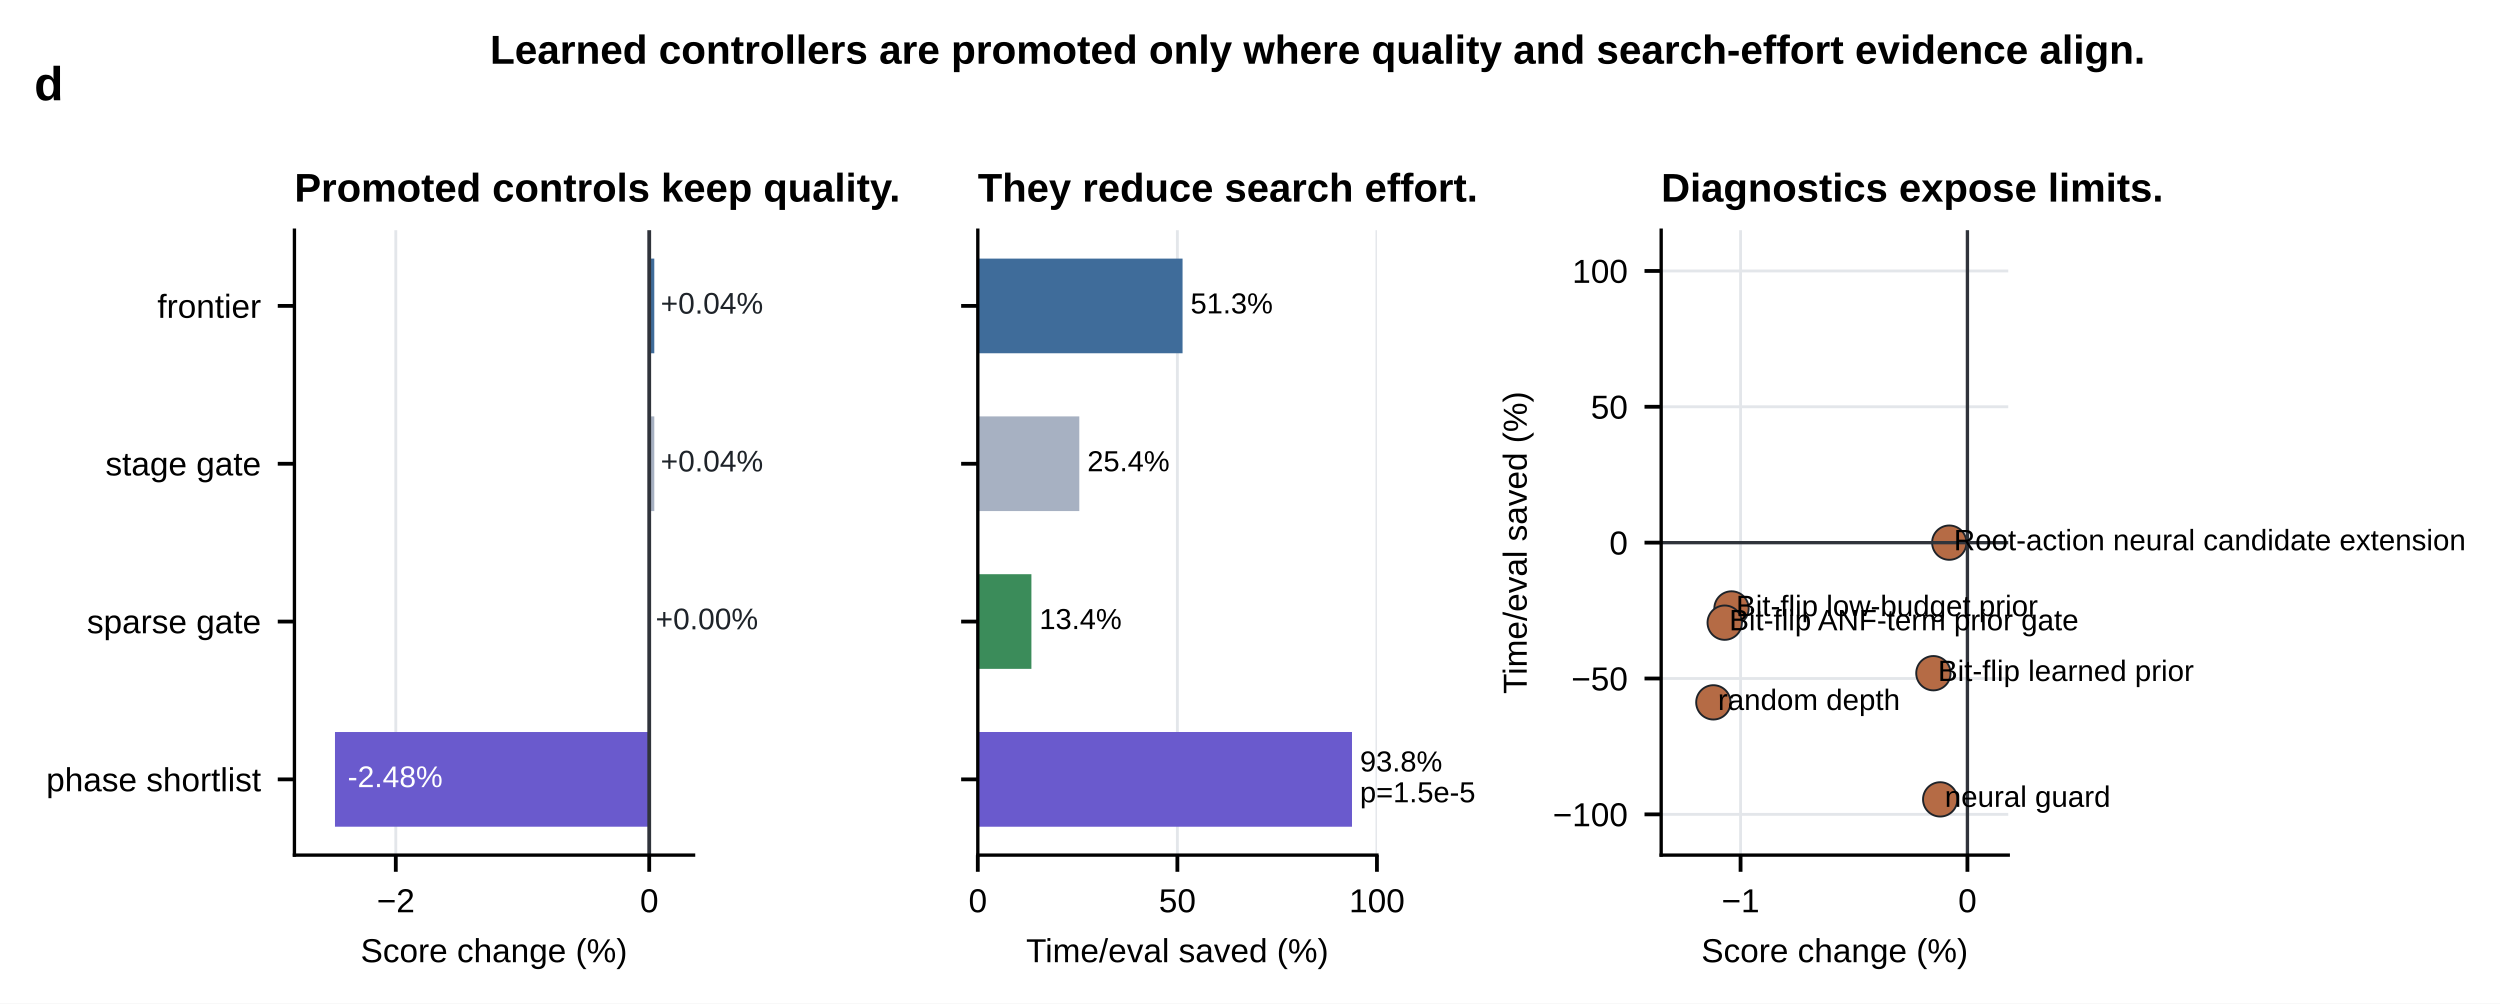
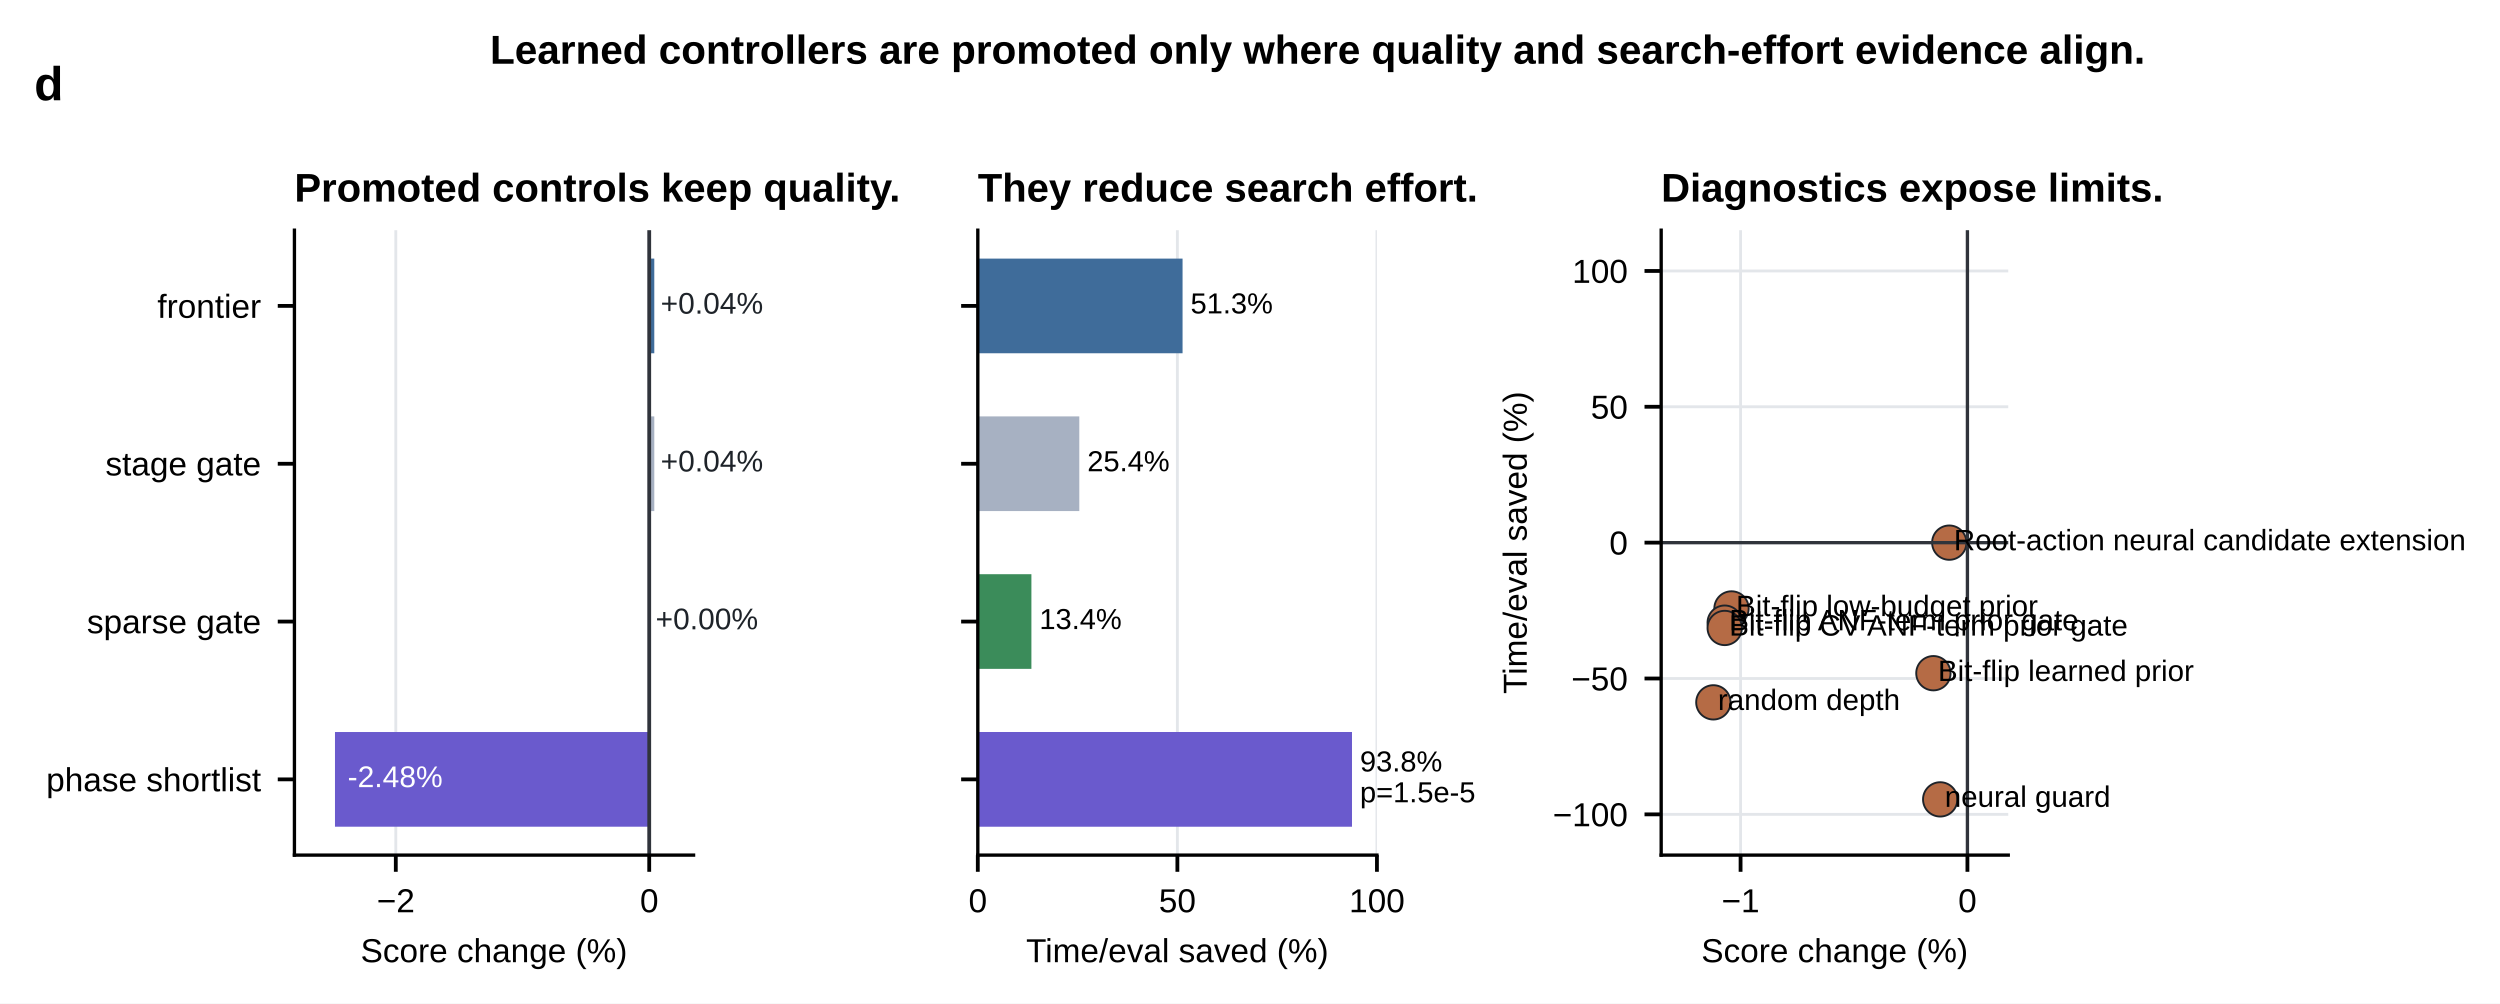
<svg xmlns="http://www.w3.org/2000/svg" xmlns:xlink="http://www.w3.org/1999/xlink" width="525.135pt" height="210.791pt" viewBox="0 0 525.135 210.791" version="1.1">
  <defs>
    <style type="text/css">*{stroke-linejoin: round; stroke-linecap: butt}</style>
  </defs>
  <g id="figure_1">
    <g id="patch_1">
      <path d="M 0 210.791 L 525.135 210.791 L 525.135 0 L 0 0 z " style="fill: #ffffff" />
    </g>
    <g id="axes_1">
      <g id="patch_2">
        <path d="M 61.846 179.62 L 145.687 179.62 L 145.687 48.351 L 61.846 48.351 z " style="fill: #ffffff" />
      </g>
      <g id="matplotlib.axis_1">
        <g id="xtick_1">
          <g id="line2d_1">
            <path d="M 83.139 179.62 L 83.139 48.351 " clip-path="url(#p2402017411)" style="fill: none; stroke: #e3e6ea; stroke-width: 0.6; stroke-linecap: square" />
          </g>
          <g id="line2d_2">
            <defs>
              <path id="m3d2e76e041" d="M 0 0 L 0 3.5 " style="stroke: #000000; stroke-width: 0.8" />
            </defs>
            <g>
              <use xlink:href="#m3d2e76e041" x="83.139" y="179.62" style="stroke: #000000; stroke-width: 0.8" />
            </g>
          </g>
          <g id="text_1">
            <text style="font-size: 7px; font-family: 'Arial', 'Helvetica', 'DejaVu Sans', sans-serif; text-anchor: middle" x="83.139" y="191.63" transform="rotate(-0 83.13886 191.6305)">−2</text>
          </g>
        </g>
        <g id="xtick_2">
          <g id="line2d_3">
            <path d="M 136.371 179.62 L 136.371 48.351 " clip-path="url(#p2402017411)" style="fill: none; stroke: #e3e6ea; stroke-width: 0.6; stroke-linecap: square" />
          </g>
          <g id="line2d_4">
            <g>
              <use xlink:href="#m3d2e76e041" x="136.371" y="179.62" style="stroke: #000000; stroke-width: 0.8" />
            </g>
          </g>
          <g id="text_2">
            <text style="font-size: 7px; font-family: 'Arial', 'Helvetica', 'DejaVu Sans', sans-serif; text-anchor: middle" x="136.371" y="191.63" transform="rotate(-0 136.371 191.6305)">0</text>
          </g>
        </g>
        <g id="text_3">
          <text style="font-size: 7px; font-family: 'Arial', 'Helvetica', 'DejaVu Sans', sans-serif; text-anchor: middle" x="103.766" y="202.118" transform="rotate(-0 103.7663 202.1175)">Score change (%)</text>
        </g>
      </g>
      <g id="matplotlib.axis_2">
        <g id="ytick_1">
          <g id="line2d_5">
            <defs>
              <path id="m17654f77af" d="M 0 0 L -3.5 0 " style="stroke: #000000; stroke-width: 0.8" />
            </defs>
            <g>
              <use xlink:href="#m17654f77af" x="61.846" y="64.262" style="stroke: #000000; stroke-width: 0.8" />
            </g>
          </g>
          <g id="text_4">
            <text style="font-size: 7px; font-family: 'Arial', 'Helvetica', 'DejaVu Sans', sans-serif; text-anchor: end" x="54.846" y="66.767" transform="rotate(-0 54.846 66.7673)">frontier</text>
          </g>
        </g>
        <g id="ytick_2">
          <g id="line2d_6">
            <g>
              <use xlink:href="#m17654f77af" x="61.846" y="97.411" style="stroke: #000000; stroke-width: 0.8" />
            </g>
          </g>
          <g id="text_5">
            <text style="font-size: 7px; font-family: 'Arial', 'Helvetica', 'DejaVu Sans', sans-serif; text-anchor: end" x="54.846" y="99.875" transform="rotate(-0 54.846 99.87511)">stage gate</text>
          </g>
        </g>
        <g id="ytick_3">
          <g id="line2d_7">
            <g>
              <use xlink:href="#m17654f77af" x="61.846" y="130.56" style="stroke: #000000; stroke-width: 0.8" />
            </g>
          </g>
          <g id="text_6">
            <text style="font-size: 7px; font-family: 'Arial', 'Helvetica', 'DejaVu Sans', sans-serif; text-anchor: end" x="54.846" y="133.024" transform="rotate(-0 54.846 133.0239)">sparse gate</text>
          </g>
        </g>
        <g id="ytick_4">
          <g id="line2d_8">
            <g>
              <use xlink:href="#m17654f77af" x="61.846" y="163.709" style="stroke: #000000; stroke-width: 0.8" />
            </g>
          </g>
          <g id="text_7">
            <text style="font-size: 7px; font-family: 'Arial', 'Helvetica', 'DejaVu Sans', sans-serif; text-anchor: end" x="54.846" y="166.214" transform="rotate(-0 54.846 166.2138)">phase shortlist</text>
          </g>
        </g>
      </g>
      <g id="patch_3">
        <path d="M 136.371 54.317 L 137.436 54.317 L 137.436 74.207 L 136.371 74.207 z " clip-path="url(#p2402017411)" style="fill: #3f6c9a" />
      </g>
      <g id="patch_4">
        <path d="M 136.371 87.466 L 137.436 87.466 L 137.436 107.356 L 136.371 107.356 z " clip-path="url(#p2402017411)" style="fill: #a7b1c2" />
      </g>
      <g id="patch_5">
        <path d="M 136.371 120.615 L 136.371 120.615 L 136.371 140.504 L 136.371 140.504 z " clip-path="url(#p2402017411)" style="fill: #3b8c5a" />
      </g>
      <g id="patch_6">
        <path d="M 136.371 153.764 L 70.363 153.764 L 70.363 173.653 L 136.371 173.653 z " clip-path="url(#p2402017411)" style="fill: #6a5acd" />
      </g>
      <g id="line2d_9">
        <path d="M 136.371 179.62 L 136.371 48.351 " clip-path="url(#p2402017411)" style="fill: none; stroke: #30343b; stroke-width: 0.8; stroke-linecap: square" />
      </g>
      <g id="patch_7">
        <path d="M 61.846 179.62 L 61.846 48.351 " style="fill: none; stroke: #000000; stroke-width: 0.7; stroke-linejoin: miter; stroke-linecap: square" />
      </g>
      <g id="patch_8">
        <path d="M 61.846 179.62 L 145.687 179.62 " style="fill: none; stroke: #000000; stroke-width: 0.7; stroke-linejoin: miter; stroke-linecap: square" />
      </g>
      <g id="text_8">
        <text style="font-size: 6.3px; font-family: 'Arial', 'Helvetica', 'DejaVu Sans', sans-serif; text-anchor: start; fill: #1e2329" x="138.766" y="65.891" transform="rotate(-0 138.7664 65.89071)">+0.04%</text>
      </g>
      <g id="text_9">
        <text style="font-size: 6.3px; font-family: 'Arial', 'Helvetica', 'DejaVu Sans', sans-serif; text-anchor: start; fill: #1e2329" x="138.766" y="99.04" transform="rotate(-0 138.7664 99.03955)">+0.04%</text>
      </g>
      <g id="text_10">
        <text style="font-size: 6.3px; font-family: 'Arial', 'Helvetica', 'DejaVu Sans', sans-serif; text-anchor: start; fill: #1e2329" x="137.702" y="132.188" transform="rotate(-0 137.7018 132.1884)">+0.00%</text>
      </g>
      <g id="text_11">
        <text style="font-size: 6.3px; font-family: 'Arial', 'Helvetica', 'DejaVu Sans', sans-serif; text-anchor: start; fill: #ffffff" x="73.025" y="165.337" transform="rotate(-0 73.02475 165.3372)">-2.48%</text>
      </g>
      <g id="text_12">
        <text style="font-weight: 700; font-size: 8.4px; font-family: 'Arial', 'Helvetica', 'DejaVu Sans', sans-serif; text-anchor: start" x="61.846" y="42.351" transform="rotate(-0 61.846 42.35063)">Promoted controls keep quality.</text>
      </g>
    </g>
    <g id="axes_2">
      <g id="patch_9">
        <path d="M 205.391 179.62 L 289.232 179.62 L 289.232 48.351 L 205.391 48.351 z " style="fill: #ffffff" />
      </g>
      <g id="matplotlib.axis_3">
        <g id="xtick_3">
          <g id="line2d_10">
            <path d="M 205.391 179.62 L 205.391 48.351 " clip-path="url(#p4d7466fa4d)" style="fill: none; stroke: #e3e6ea; stroke-width: 0.6; stroke-linecap: square" />
          </g>
          <g id="line2d_11">
            <g>
              <use xlink:href="#m3d2e76e041" x="205.391" y="179.62" style="stroke: #000000; stroke-width: 0.8" />
            </g>
          </g>
          <g id="text_13">
            <text style="font-size: 7px; font-family: 'Arial', 'Helvetica', 'DejaVu Sans', sans-serif; text-anchor: middle" x="205.391" y="191.63" transform="rotate(-0 205.3913 191.6305)">0</text>
          </g>
        </g>
        <g id="xtick_4">
          <g id="line2d_12">
            <path d="M 247.312 179.62 L 247.312 48.351 " clip-path="url(#p4d7466fa4d)" style="fill: none; stroke: #e3e6ea; stroke-width: 0.6; stroke-linecap: square" />
          </g>
          <g id="line2d_13">
            <g>
              <use xlink:href="#m3d2e76e041" x="247.312" y="179.62" style="stroke: #000000; stroke-width: 0.8" />
            </g>
          </g>
          <g id="text_14">
            <text style="font-size: 7px; font-family: 'Arial', 'Helvetica', 'DejaVu Sans', sans-serif; text-anchor: middle" x="247.312" y="191.63" transform="rotate(-0 247.3117 191.6305)">50</text>
          </g>
        </g>
        <g id="xtick_5">
          <g id="line2d_14">
            <path d="M 289.232 179.62 L 289.232 48.351 " clip-path="url(#p4d7466fa4d)" style="fill: none; stroke: #e3e6ea; stroke-width: 0.6; stroke-linecap: square" />
          </g>
          <g id="line2d_15">
            <g>
              <use xlink:href="#m3d2e76e041" x="289.232" y="179.62" style="stroke: #000000; stroke-width: 0.8" />
            </g>
          </g>
          <g id="text_15">
            <text style="font-size: 7px; font-family: 'Arial', 'Helvetica', 'DejaVu Sans', sans-serif; text-anchor: middle" x="289.232" y="191.63" transform="rotate(-0 289.232 191.6305)">100</text>
          </g>
        </g>
        <g id="text_16">
          <text style="font-size: 7px; font-family: 'Arial', 'Helvetica', 'DejaVu Sans', sans-serif; text-anchor: middle" x="247.312" y="202.118" transform="rotate(-0 247.3117 202.1175)">Time/eval saved (%)</text>
        </g>
      </g>
      <g id="matplotlib.axis_4">
        <g id="ytick_5">
          <g id="line2d_16">
            <g>
              <use xlink:href="#m17654f77af" x="205.391" y="64.262" style="stroke: #000000; stroke-width: 0.8" />
            </g>
          </g>
        </g>
        <g id="ytick_6">
          <g id="line2d_17">
            <g>
              <use xlink:href="#m17654f77af" x="205.391" y="97.411" style="stroke: #000000; stroke-width: 0.8" />
            </g>
          </g>
        </g>
        <g id="ytick_7">
          <g id="line2d_18">
            <g>
              <use xlink:href="#m17654f77af" x="205.391" y="130.56" style="stroke: #000000; stroke-width: 0.8" />
            </g>
          </g>
        </g>
        <g id="ytick_8">
          <g id="line2d_19">
            <g>
              <use xlink:href="#m17654f77af" x="205.391" y="163.709" style="stroke: #000000; stroke-width: 0.8" />
            </g>
          </g>
        </g>
      </g>
      <g id="patch_10">
        <path d="M 205.391 54.317 L 248.402 54.317 L 248.402 74.207 L 205.391 74.207 z " clip-path="url(#p4d7466fa4d)" style="fill: #3f6c9a" />
      </g>
      <g id="patch_11">
        <path d="M 205.391 87.466 L 226.712 87.466 L 226.712 107.356 L 205.391 107.356 z " clip-path="url(#p4d7466fa4d)" style="fill: #a7b1c2" />
      </g>
      <g id="patch_12">
        <path d="M 205.391 120.615 L 216.651 120.615 L 216.651 140.504 L 205.391 140.504 z " clip-path="url(#p4d7466fa4d)" style="fill: #3b8c5a" />
      </g>
      <g id="patch_13">
        <path d="M 205.391 153.764 L 283.992 153.764 L 283.992 173.653 L 205.391 173.653 z " clip-path="url(#p4d7466fa4d)" style="fill: #6a5acd" />
      </g>
      <g id="patch_14">
        <path d="M 205.391 179.62 L 205.391 48.351 " style="fill: none; stroke: #000000; stroke-width: 0.7; stroke-linejoin: miter; stroke-linecap: square" />
      </g>
      <g id="patch_15">
        <path d="M 205.391 179.62 L 289.232 179.62 " style="fill: none; stroke: #000000; stroke-width: 0.7; stroke-linejoin: miter; stroke-linecap: square" />
      </g>
      <g id="text_17">
        <text style="font-size: 6.1px; font-family: 'Arial', 'Helvetica', 'DejaVu Sans', sans-serif; text-anchor: start" x="250.078" y="65.839" transform="rotate(-0 250.0784 65.83901)">51.3%</text>
      </g>
      <g id="text_18">
        <text style="font-size: 6.1px; font-family: 'Arial', 'Helvetica', 'DejaVu Sans', sans-serif; text-anchor: start" x="228.389" y="98.988" transform="rotate(-0 228.3888 98.98784)">25.4%</text>
      </g>
      <g id="text_19">
        <text style="font-size: 6.1px; font-family: 'Arial', 'Helvetica', 'DejaVu Sans', sans-serif; text-anchor: start" x="218.328" y="132.137" transform="rotate(-0 218.328 132.1367)">13.4%</text>
      </g>
      <g id="text_20">
        <text style="font-size: 6.1px; font-family: 'Arial', 'Helvetica', 'DejaVu Sans', sans-serif" transform="translate(285.6687 162.0487)">93.8%</text>
        <text style="font-size: 6.1px; font-family: 'Arial', 'Helvetica', 'DejaVu Sans', sans-serif" transform="translate(285.6687 168.5223)">p=1.5e-5</text>
      </g>
      <g id="text_21">
        <text style="font-weight: 700; font-size: 8.4px; font-family: 'Arial', 'Helvetica', 'DejaVu Sans', sans-serif; text-anchor: start" x="205.391" y="42.351" transform="rotate(-0 205.3913 42.35063)">They reduce search effort.</text>
      </g>
    </g>
    <g id="axes_3">
      <g id="patch_16">
        <path d="M 348.937 179.62 L 421.842 179.62 L 421.842 48.351 L 348.937 48.351 z " style="fill: #ffffff" />
      </g>
      <g id="matplotlib.axis_5">
        <g id="xtick_6">
          <g id="line2d_20">
            <path d="M 365.614 179.62 L 365.614 48.351 " clip-path="url(#p1197e68f9f)" style="fill: none; stroke: #e3e6ea; stroke-width: 0.6; stroke-linecap: square" />
          </g>
          <g id="line2d_21">
            <g>
              <use xlink:href="#m3d2e76e041" x="365.614" y="179.62" style="stroke: #000000; stroke-width: 0.8" />
            </g>
          </g>
          <g id="text_22">
            <text style="font-size: 7px; font-family: 'Arial', 'Helvetica', 'DejaVu Sans', sans-serif; text-anchor: middle" x="365.614" y="191.63" transform="rotate(-0 365.6143 191.6305)">−1</text>
          </g>
        </g>
        <g id="xtick_7">
          <g id="line2d_22">
            <path d="M 413.265 179.62 L 413.265 48.351 " clip-path="url(#p1197e68f9f)" style="fill: none; stroke: #e3e6ea; stroke-width: 0.6; stroke-linecap: square" />
          </g>
          <g id="line2d_23">
            <g>
              <use xlink:href="#m3d2e76e041" x="413.265" y="179.62" style="stroke: #000000; stroke-width: 0.8" />
            </g>
          </g>
          <g id="text_23">
            <text style="font-size: 7px; font-family: 'Arial', 'Helvetica', 'DejaVu Sans', sans-serif; text-anchor: middle" x="413.265" y="191.63" transform="rotate(-0 413.2645 191.6305)">0</text>
          </g>
        </g>
        <g id="text_24">
          <text style="font-size: 7px; font-family: 'Arial', 'Helvetica', 'DejaVu Sans', sans-serif; text-anchor: middle" x="385.389" y="202.118" transform="rotate(-0 385.3891 202.1175)">Score change (%)</text>
        </g>
      </g>
      <g id="matplotlib.axis_6">
        <g id="ytick_9">
          <g id="line2d_24">
            <path d="M 348.937 171.059 L 421.842 171.059 " clip-path="url(#p1197e68f9f)" style="fill: none; stroke: #e3e6ea; stroke-width: 0.6; stroke-linecap: square" />
          </g>
          <g id="line2d_25">
            <g>
              <use xlink:href="#m17654f77af" x="348.937" y="171.059" style="stroke: #000000; stroke-width: 0.8" />
            </g>
          </g>
          <g id="text_25">
            <text style="font-size: 7px; font-family: 'Arial', 'Helvetica', 'DejaVu Sans', sans-serif; text-anchor: end" x="341.937" y="173.564" transform="rotate(-0 341.9367 173.5642)">−100</text>
          </g>
        </g>
        <g id="ytick_10">
          <g id="line2d_26">
            <path d="M 348.937 142.522 L 421.842 142.522 " clip-path="url(#p1197e68f9f)" style="fill: none; stroke: #e3e6ea; stroke-width: 0.6; stroke-linecap: square" />
          </g>
          <g id="line2d_27">
            <g>
              <use xlink:href="#m17654f77af" x="348.937" y="142.522" style="stroke: #000000; stroke-width: 0.8" />
            </g>
          </g>
          <g id="text_26">
            <text style="font-size: 7px; font-family: 'Arial', 'Helvetica', 'DejaVu Sans', sans-serif; text-anchor: end" x="341.937" y="145.027" transform="rotate(-0 341.9367 145.0274)">−50</text>
          </g>
        </g>
        <g id="ytick_11">
          <g id="line2d_28">
            <path d="M 348.937 113.985 L 421.842 113.985 " clip-path="url(#p1197e68f9f)" style="fill: none; stroke: #e3e6ea; stroke-width: 0.6; stroke-linecap: square" />
          </g>
          <g id="line2d_29">
            <g>
              <use xlink:href="#m17654f77af" x="348.937" y="113.985" style="stroke: #000000; stroke-width: 0.8" />
            </g>
          </g>
          <g id="text_27">
            <text style="font-size: 7px; font-family: 'Arial', 'Helvetica', 'DejaVu Sans', sans-serif; text-anchor: end" x="341.937" y="116.491" transform="rotate(-0 341.9367 116.4905)">0</text>
          </g>
        </g>
        <g id="ytick_12">
          <g id="line2d_30">
            <path d="M 348.937 85.448 L 421.842 85.448 " clip-path="url(#p1197e68f9f)" style="fill: none; stroke: #e3e6ea; stroke-width: 0.6; stroke-linecap: square" />
          </g>
          <g id="line2d_31">
            <g>
              <use xlink:href="#m17654f77af" x="348.937" y="85.448" style="stroke: #000000; stroke-width: 0.8" />
            </g>
          </g>
          <g id="text_28">
            <text style="font-size: 7px; font-family: 'Arial', 'Helvetica', 'DejaVu Sans', sans-serif; text-anchor: end" x="341.937" y="87.954" transform="rotate(-0 341.9367 87.95373)">50</text>
          </g>
        </g>
        <g id="ytick_13">
          <g id="line2d_32">
            <path d="M 348.937 56.912 L 421.842 56.912 " clip-path="url(#p1197e68f9f)" style="fill: none; stroke: #e3e6ea; stroke-width: 0.6; stroke-linecap: square" />
          </g>
          <g id="line2d_33">
            <g>
              <use xlink:href="#m17654f77af" x="348.937" y="56.912" style="stroke: #000000; stroke-width: 0.8" />
            </g>
          </g>
          <g id="text_29">
            <text style="font-size: 7px; font-family: 'Arial', 'Helvetica', 'DejaVu Sans', sans-serif; text-anchor: end" x="341.937" y="59.417" transform="rotate(-0 341.9367 59.41691)">100</text>
          </g>
        </g>
        <g id="text_30">
          <text style="font-size: 7px; font-family: 'Arial', 'Helvetica', 'DejaVu Sans', sans-serif; text-anchor: middle" x="320.697" y="113.985" transform="rotate(-90 320.697 113.9853)">Time/eval saved (%)</text>
        </g>
      </g>
      <g id="PathCollection_1">
        <defs>
          <path id="m7246512e9c" d="M 0 3.606 C 0.956 3.606 1.873 3.226 2.55 2.55 C 3.226 1.873 3.606 0.956 3.606 0 C 3.606 -0.956 3.226 -1.873 2.55 -2.55 C 1.873 -3.226 0.956 -3.606 0 -3.606 C -0.956 -3.606 -1.873 -3.226 -2.55 -2.55 C -3.226 -1.873 -3.606 -0.956 -3.606 0 C -3.606 0.956 -3.226 1.873 -2.55 2.55 C -1.873 3.226 -0.956 3.606 0 3.606 z " style="stroke: #1e2329; stroke-width: 0.4" />
        </defs>
        <g clip-path="url(#p1197e68f9f)">
          <use xlink:href="#m7246512e9c" x="359.896" y="147.533" style="fill: #b56b45; stroke: #1e2329; stroke-width: 0.4" />
        </g>
      </g>
      <g id="PathCollection_2">
        <g clip-path="url(#p1197e68f9f)">
          <use xlink:href="#m7246512e9c" x="406.117" y="141.409" style="fill: #b56b45; stroke: #1e2329; stroke-width: 0.4" />
        </g>
      </g>
      <g id="PathCollection_3">
        <g clip-path="url(#p1197e68f9f)">
          <use xlink:href="#m7246512e9c" x="363.708" y="127.809" style="fill: #b56b45; stroke: #1e2329; stroke-width: 0.4" />
        </g>
      </g>
      <g id="PathCollection_4">
        <g clip-path="url(#p1197e68f9f)">
          <use xlink:href="#m7246512e9c" x="362.279" y="130.793" style="fill: #b56b45; stroke: #1e2329; stroke-width: 0.4" />
        </g>
      </g>
      <g id="PathCollection_5">
        <g clip-path="url(#p1197e68f9f)">
+           <use xlink:href="#m7246512e9c" x="362.279" y="131.906" style="fill: #b56b45; stroke: #1e2329; stroke-width: 0.4" />
+         </g>
+       </g>
+       <g id="PathCollection_6">
+         <g clip-path="url(#p1197e68f9f)">
          <use xlink:href="#m7246512e9c" x="407.547" y="167.914" style="fill: #b56b45; stroke: #1e2329; stroke-width: 0.4" />
        </g>
      </g>
-       <g id="PathCollection_6">
+       <g id="PathCollection_7">
        <g clip-path="url(#p1197e68f9f)">
          <use xlink:href="#m7246512e9c" x="409.453" y="113.985" style="fill: #b56b45; stroke: #1e2329; stroke-width: 0.4" />
        </g>
      </g>
      <g id="line2d_34">
        <path d="M 413.265 179.62 L 413.265 48.351 " clip-path="url(#p1197e68f9f)" style="fill: none; stroke: #30343b; stroke-width: 0.7; stroke-linecap: square" />
      </g>
      <g id="line2d_35">
        <path d="M 348.937 113.985 L 421.842 113.985 " clip-path="url(#p1197e68f9f)" style="fill: none; stroke: #30343b; stroke-width: 0.7; stroke-linecap: square" />
      </g>
      <g id="patch_17">
        <path d="M 348.937 179.62 L 348.937 48.351 " style="fill: none; stroke: #000000; stroke-width: 0.7; stroke-linejoin: miter; stroke-linecap: square" />
      </g>
      <g id="patch_18">
        <path d="M 348.937 179.62 L 421.842 179.62 " style="fill: none; stroke: #000000; stroke-width: 0.7; stroke-linejoin: miter; stroke-linecap: square" />
      </g>
      <g id="text_31">
        <text style="font-size: 6.2px; font-family: 'Arial', 'Helvetica', 'DejaVu Sans', sans-serif; text-anchor: start" x="360.849" y="149.136" transform="rotate(-0 360.8493 149.136)">random depth</text>
      </g>
      <g id="text_32">
        <text style="font-size: 6.2px; font-family: 'Arial', 'Helvetica', 'DejaVu Sans', sans-serif; text-anchor: start" x="407.07" y="143.05" transform="rotate(-0 407.07 143.0498)">Bit-flip learned prior</text>
      </g>
      <g id="text_33">
        <text style="font-size: 6.2px; font-family: 'Arial', 'Helvetica', 'DejaVu Sans', sans-serif; text-anchor: start" x="364.661" y="129.413" transform="rotate(-0 364.6613 129.4128)">Bit-flip low-budget prior</text>
      </g>
      <g id="text_34">
        <text style="font-size: 6.2px; font-family: 'Arial', 'Helvetica', 'DejaVu Sans', sans-serif; text-anchor: start" x="363.232" y="132.398" transform="rotate(-0 363.2318 132.3978)">Bit-flip ANF-term prior gate</text>
      </g>
      <g id="text_35">
+         <text style="font-size: 6.2px; font-family: 'Arial', 'Helvetica', 'DejaVu Sans', sans-serif; text-anchor: start" x="363.232" y="133.511" transform="rotate(-0 363.2318 133.5107)">Bit-flip CV ANF-term prior gate</text>
+       </g>
+       <g id="text_36">
        <text style="font-size: 6.2px; font-family: 'Arial', 'Helvetica', 'DejaVu Sans', sans-serif; text-anchor: start" x="408.5" y="169.481" transform="rotate(-0 408.4995 169.4807)">neural guard</text>
      </g>
-       <g id="text_36">
+       <g id="text_37">
        <text style="font-size: 6.2px; font-family: 'Arial', 'Helvetica', 'DejaVu Sans', sans-serif; text-anchor: start" x="410.406" y="115.588" transform="rotate(-0 410.4055 115.5881)">Root-action neural candidate extension</text>
      </g>
-       <g id="text_37">
+       <g id="text_38">
        <text style="font-weight: 700; font-size: 8.4px; font-family: 'Arial', 'Helvetica', 'DejaVu Sans', sans-serif; text-anchor: start" x="348.937" y="42.351" transform="rotate(-0 348.9367 42.35063)">Diagnostics expose limits.</text>
      </g>
    </g>
-     <g id="text_38">
+     <g id="text_39">
      <text style="font-weight: 700; font-size: 10px; font-family: 'Arial', 'Helvetica', 'DejaVu Sans', sans-serif; text-anchor: start" x="7.2" y="21.06" transform="rotate(-0 7.2 21.06)">d</text>
    </g>
-     <g id="text_39">
+     <g id="text_40">
      <text style="font-weight: 700; font-size: 8.5px; font-family: 'Arial', 'Helvetica', 'DejaVu Sans', sans-serif; text-anchor: middle" x="276.768" y="13.388" transform="rotate(-0 276.768 13.38773)">Learned controllers are promoted only where quality and search-effort evidence align.</text>
    </g>
  </g>
  <defs>
    <clipPath id="p2402017411">
      <rect x="61.846" y="48.351" width="83.841" height="131.269" />
    </clipPath>
    <clipPath id="p4d7466fa4d">
      <rect x="205.391" y="48.351" width="83.841" height="131.269" />
    </clipPath>
    <clipPath id="p1197e68f9f">
      <rect x="348.937" y="48.351" width="72.905" height="131.269" />
    </clipPath>
  </defs>
</svg>
